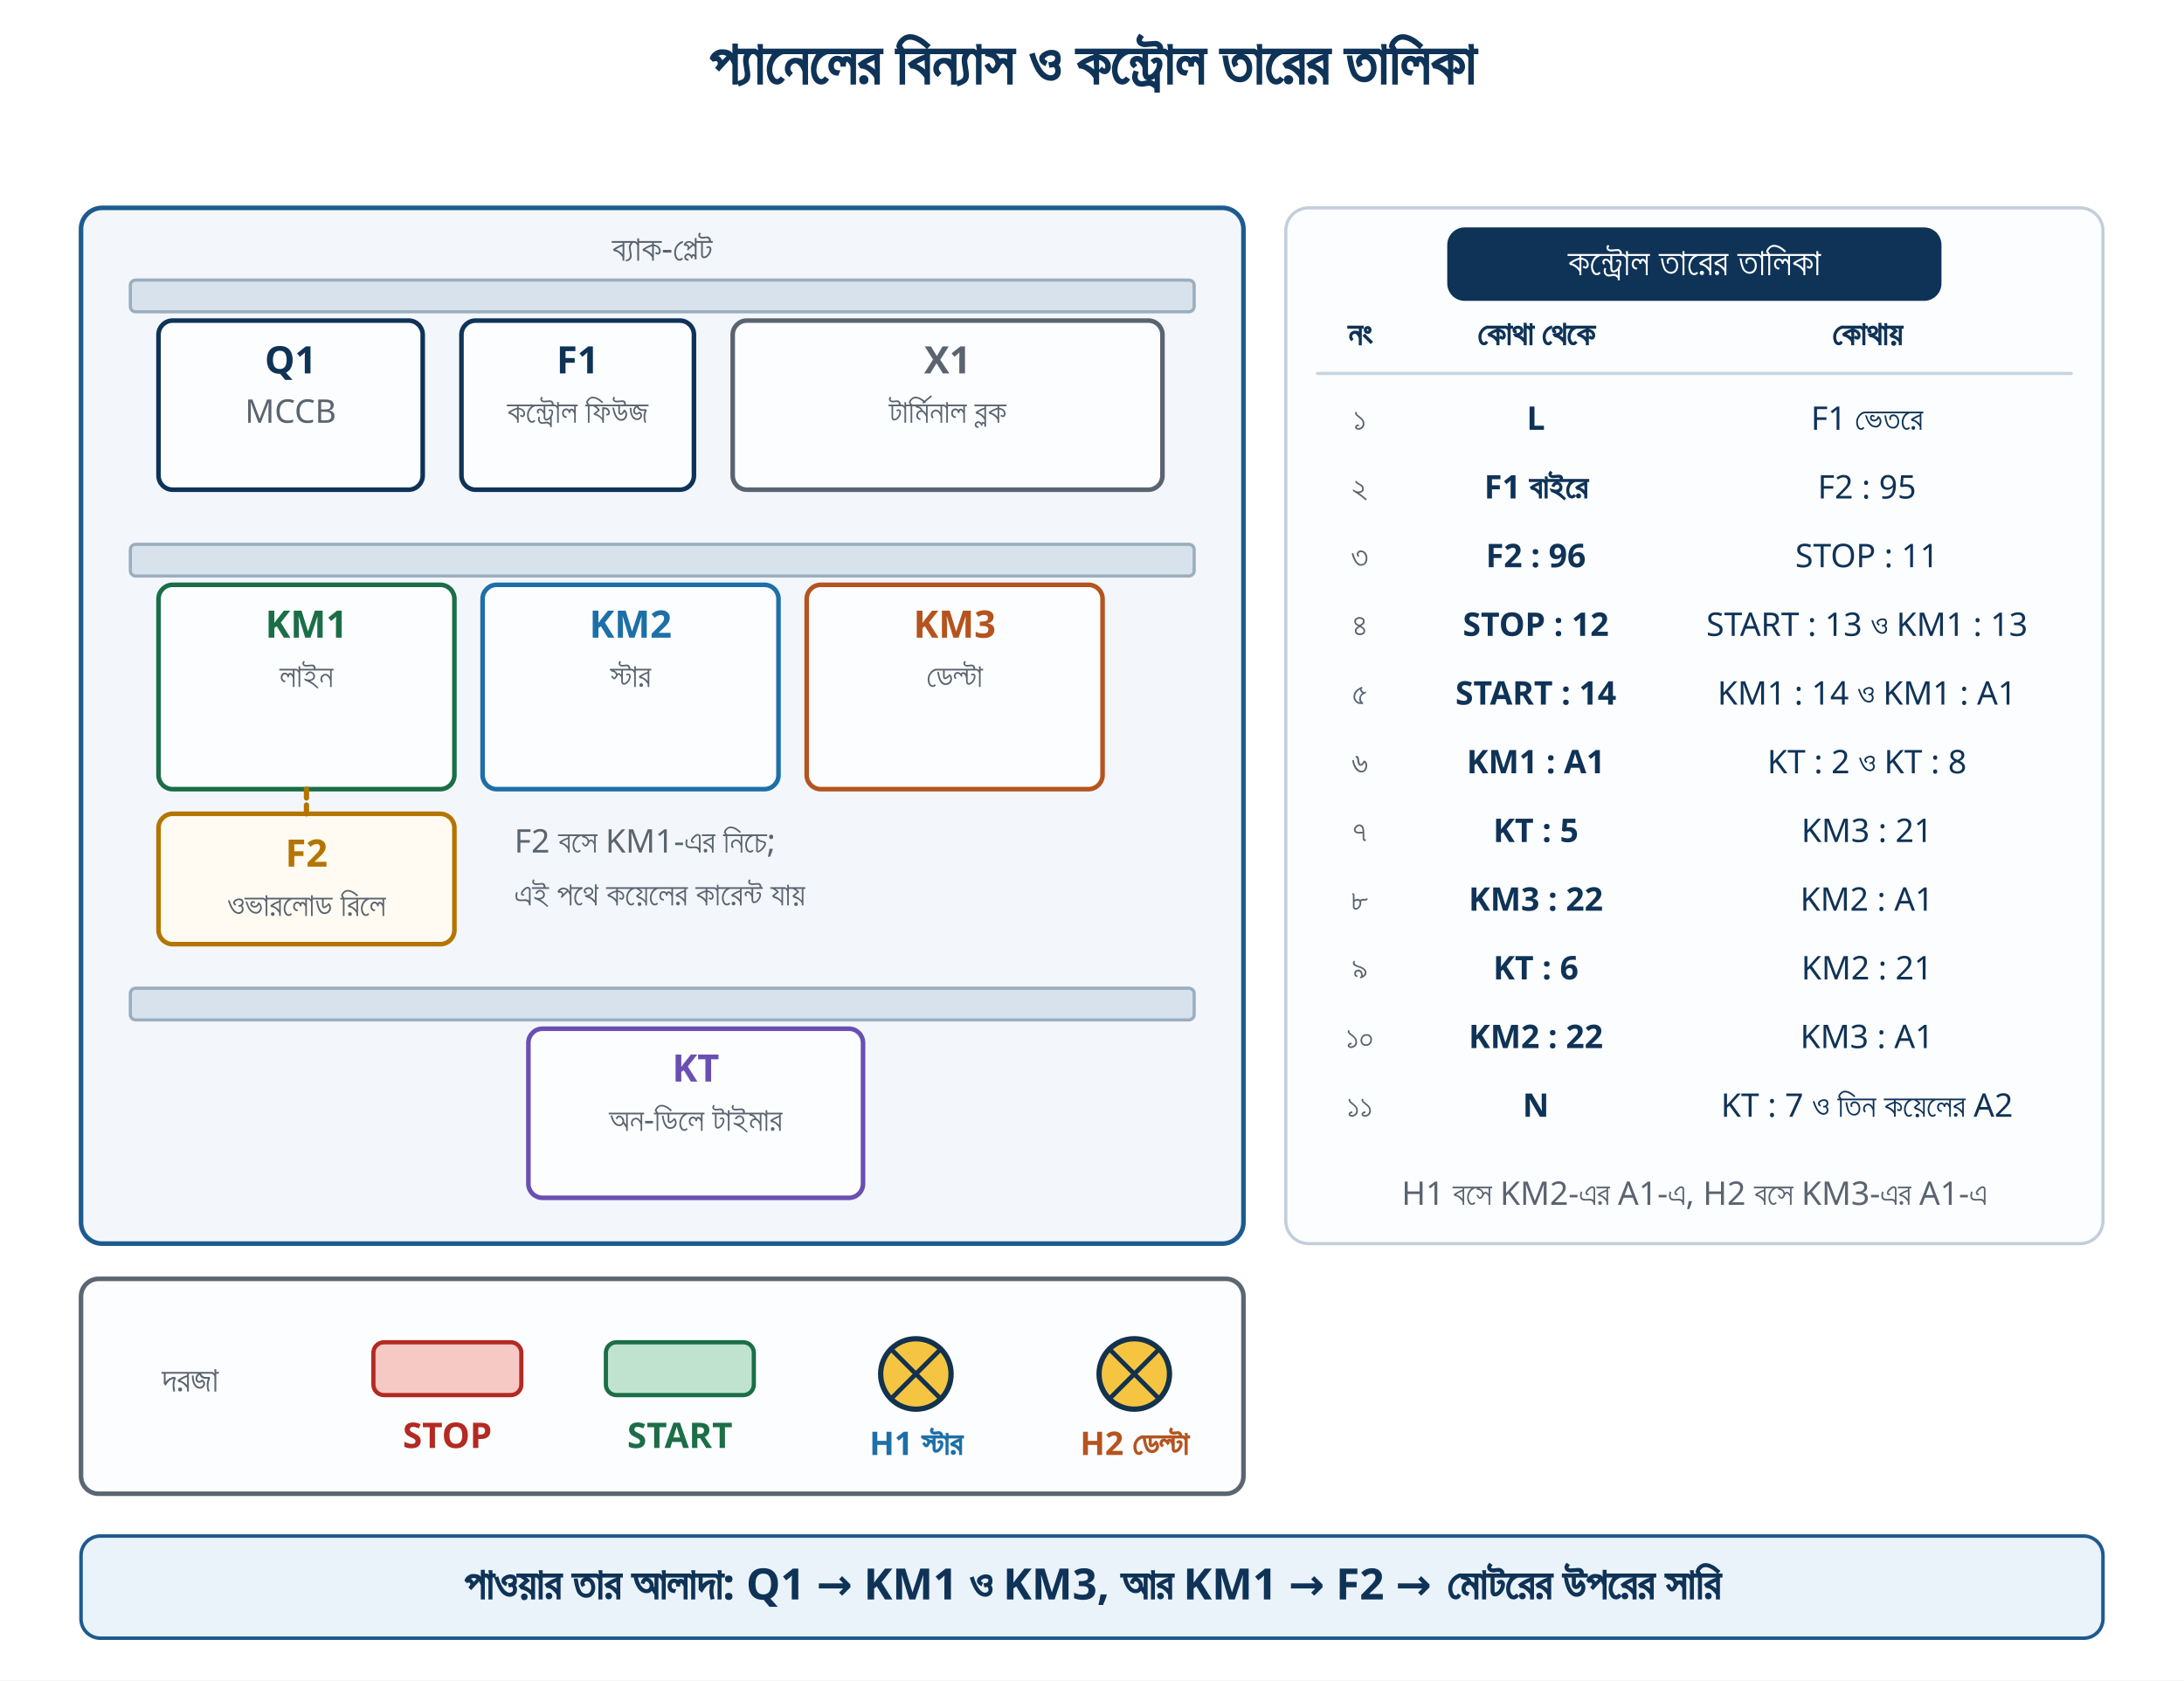
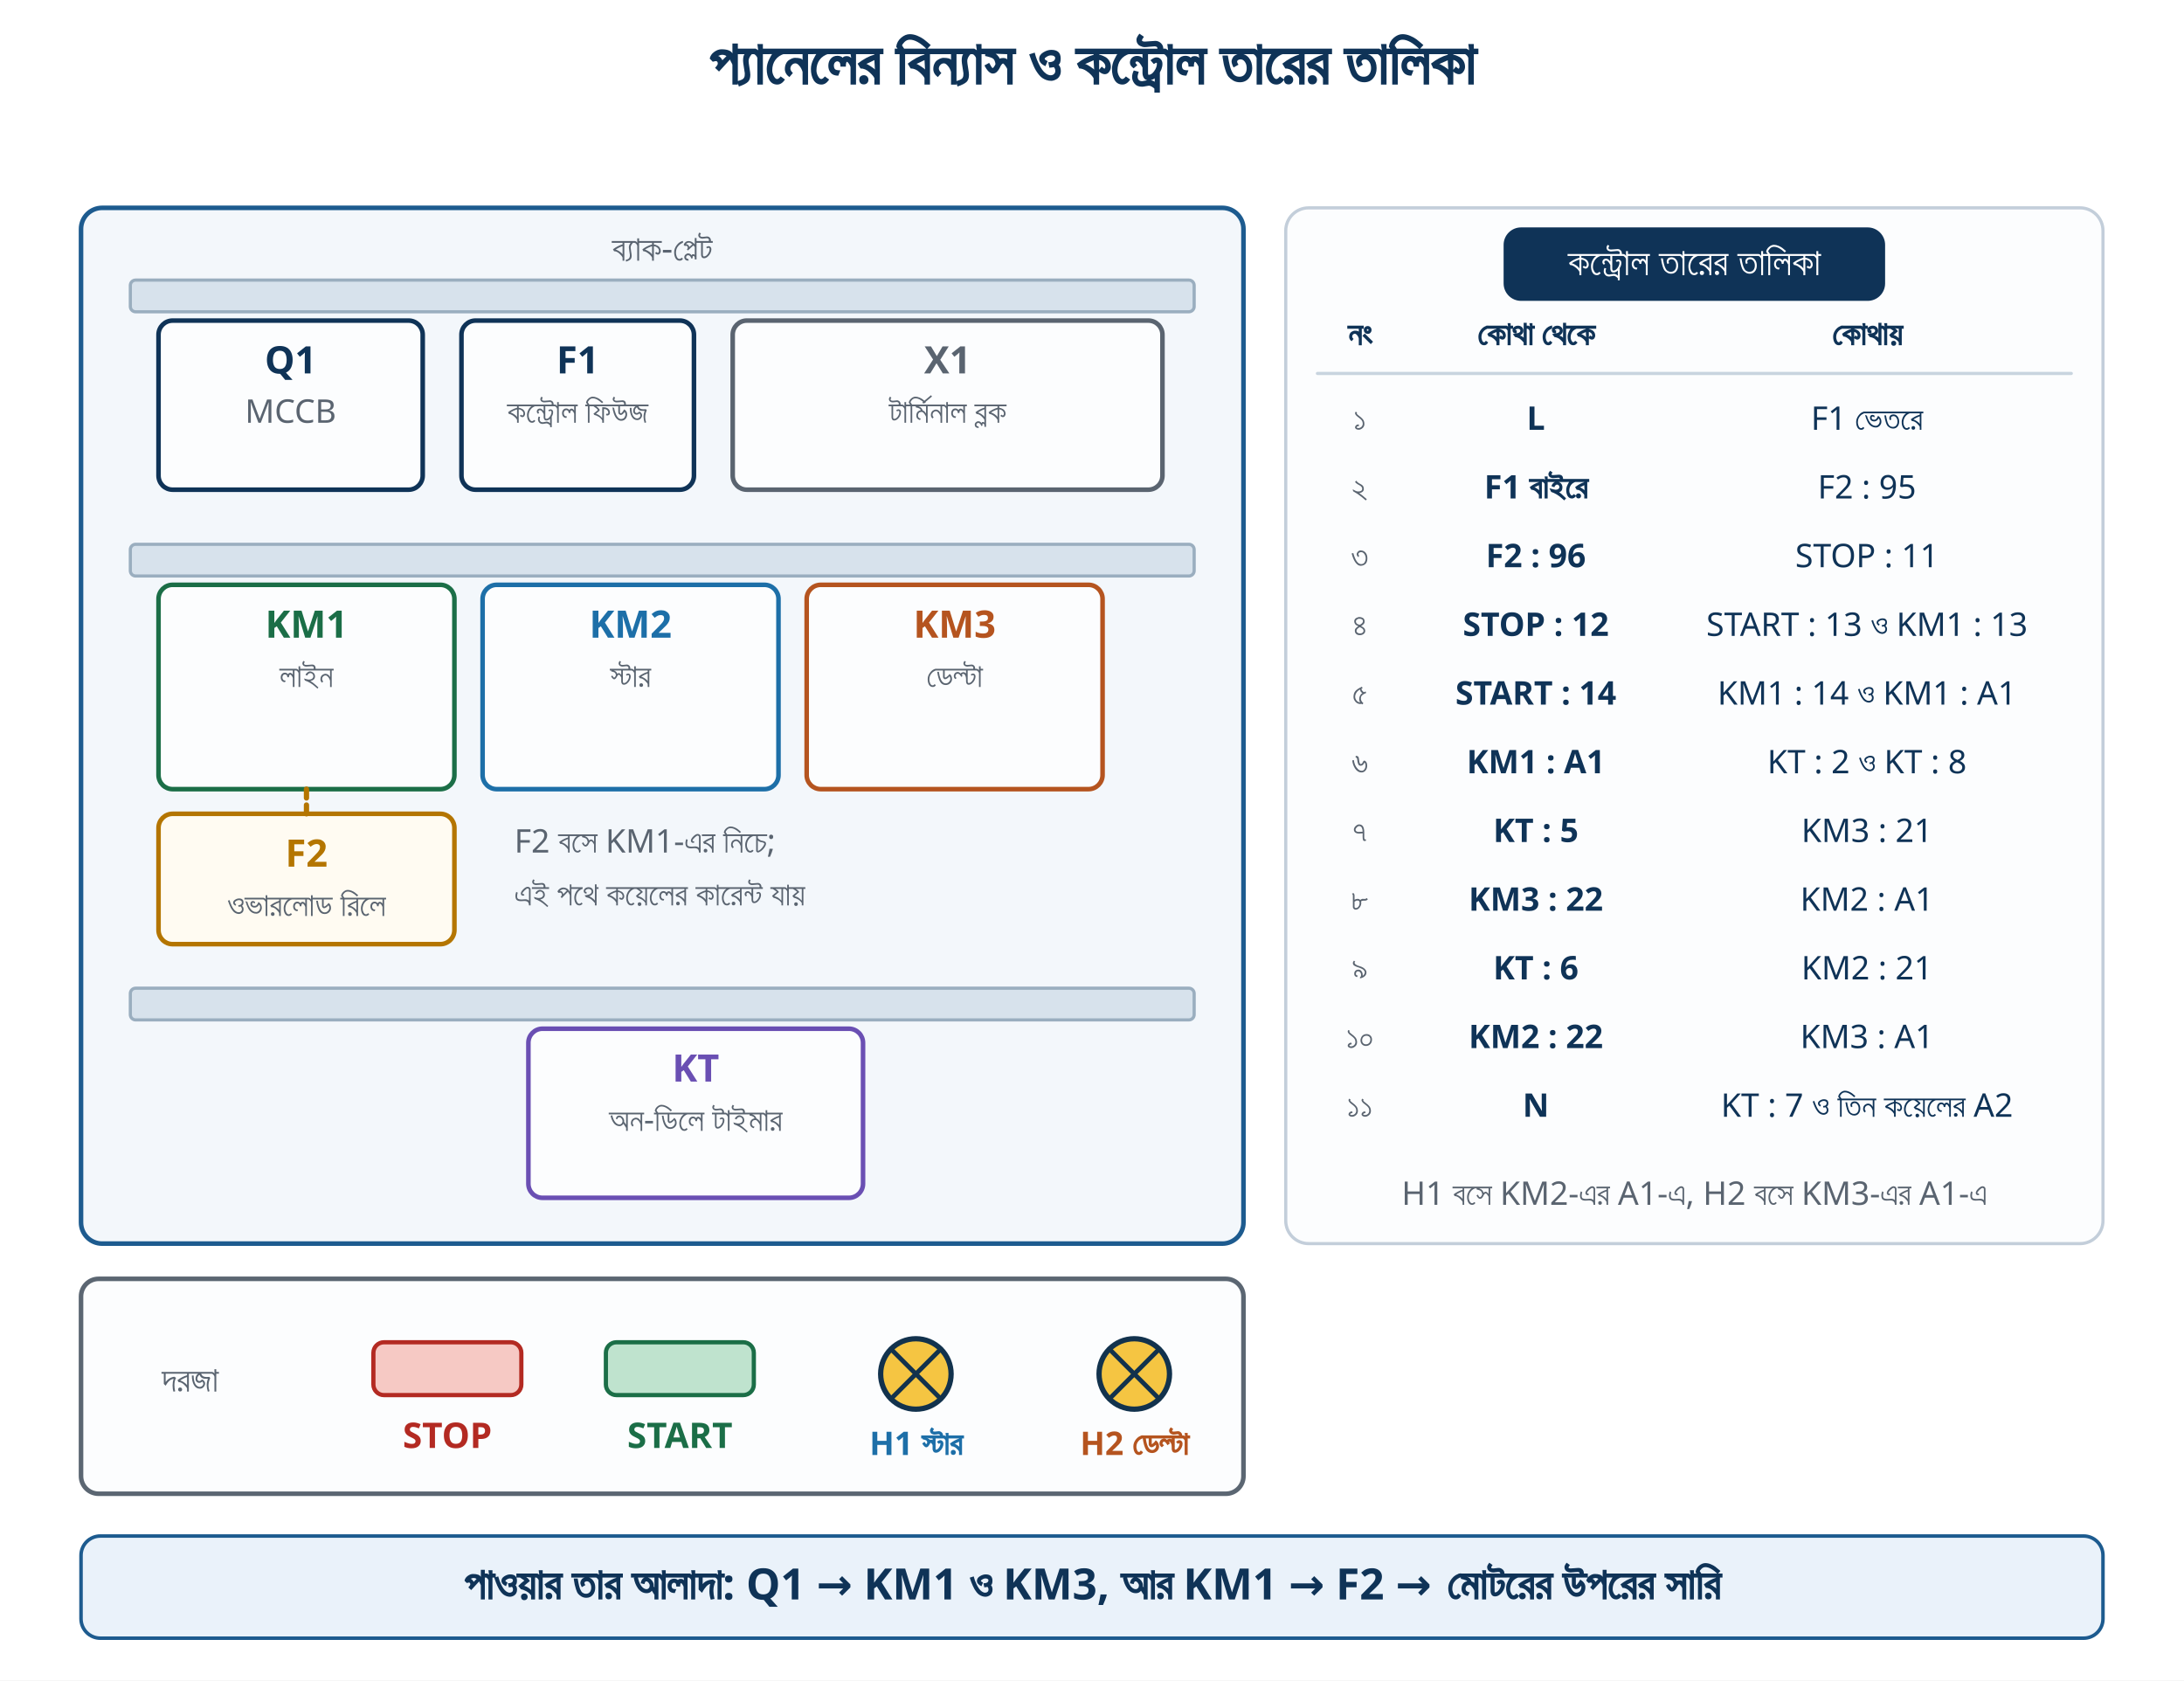
<svg xmlns="http://www.w3.org/2000/svg" width="1240" height="954" viewBox="0 0 1240 954">
  <rect width="1240" height="954" fill="#FFFFFF" />
  <text x="620.0" y="48.0" font-family="Kalpurush" font-size="34" font-weight="700" fill="#0F3357" text-anchor="middle">প্যানেলের বিন্যাস ও কন্ট্রোল তারের তালিকা</text>
  <rect x="46.0" y="118.0" width="660.0" height="588.0" rx="12" fill="#F3F7FB" stroke="#1D5B8F" stroke-width="2.6" />
  <text x="376.0" y="148.0" font-family="Kalpurush" font-size="20" font-weight="400" fill="#5A6470" text-anchor="middle">ব্যাক-প্লেট</text>
  <rect x="74.0" y="159.0" width="604.0" height="18.0" rx="3" fill="#D7E2EC" stroke="#9AAEBF" stroke-width="1.8" />
  <rect x="74.0" y="309.0" width="604.0" height="18.0" rx="3" fill="#D7E2EC" stroke="#9AAEBF" stroke-width="1.8" />
  <rect x="74.0" y="561.0" width="604.0" height="18.0" rx="3" fill="#D7E2EC" stroke="#9AAEBF" stroke-width="1.8" />
  <rect x="90.0" y="182.0" width="150.0" height="96.0" rx="8" fill="#FCFDFE" stroke="#0F3357" stroke-width="2.6" />
  <text x="165.0" y="212.0" font-family="Kalpurush" font-size="21.5" font-weight="700" fill="#0F3357" text-anchor="middle">Q1</text>
  <text x="165.0" y="240.0" font-family="Kalpurush" font-size="18.5" font-weight="400" fill="#5A6470" text-anchor="middle">MCCB</text>
  <rect x="262.0" y="182.0" width="132.0" height="96.0" rx="8" fill="#FCFDFE" stroke="#0F3357" stroke-width="2.6" />
  <text x="328.0" y="212.0" font-family="Kalpurush" font-size="21.5" font-weight="700" fill="#0F3357" text-anchor="middle">F1</text>
  <text x="328.0" y="240.0" font-family="Kalpurush" font-size="18.5" font-weight="400" fill="#5A6470" text-anchor="middle">কন্ট্রোল ফিউজ</text>
  <rect x="416.0" y="182.0" width="244.0" height="96.0" rx="8" fill="#FCFDFE" stroke="#5A6470" stroke-width="2.6" />
  <text x="538.0" y="212.0" font-family="Kalpurush" font-size="21.5" font-weight="700" fill="#5A6470" text-anchor="middle">X1</text>
  <text x="538.0" y="240.0" font-family="Kalpurush" font-size="18.5" font-weight="400" fill="#5A6470" text-anchor="middle">টার্মিনাল ব্লক</text>
  <rect x="90.0" y="332.0" width="168.0" height="116.0" rx="8" fill="#FCFDFE" stroke="#1B6E47" stroke-width="2.6" />
  <text x="174.0" y="362.0" font-family="Kalpurush" font-size="21.5" font-weight="700" fill="#1B6E47" text-anchor="middle">KM1</text>
  <text x="174.0" y="390.0" font-family="Kalpurush" font-size="18.5" font-weight="400" fill="#5A6470" text-anchor="middle">লাইন</text>
  <rect x="274.0" y="332.0" width="168.0" height="116.0" rx="8" fill="#FCFDFE" stroke="#1D6FA8" stroke-width="2.6" />
  <text x="358.0" y="362.0" font-family="Kalpurush" font-size="21.5" font-weight="700" fill="#1D6FA8" text-anchor="middle">KM2</text>
  <text x="358.0" y="390.0" font-family="Kalpurush" font-size="18.5" font-weight="400" fill="#5A6470" text-anchor="middle">স্টার</text>
  <rect x="458.0" y="332.0" width="168.0" height="116.0" rx="8" fill="#FCFDFE" stroke="#B5541F" stroke-width="2.6" />
  <text x="542.0" y="362.0" font-family="Kalpurush" font-size="21.5" font-weight="700" fill="#B5541F" text-anchor="middle">KM3</text>
  <text x="542.0" y="390.0" font-family="Kalpurush" font-size="18.5" font-weight="400" fill="#5A6470" text-anchor="middle">ডেল্টা</text>
  <rect x="90.0" y="462.0" width="168.0" height="74.0" rx="8" fill="#FFFBF2" stroke="#B47500" stroke-width="2.6" />
  <text x="174.0" y="492.0" font-family="Kalpurush" font-size="21.5" font-weight="700" fill="#B47500" text-anchor="middle">F2</text>
  <text x="174.0" y="520.0" font-family="Kalpurush" font-size="18.5" font-weight="400" fill="#5A6470" text-anchor="middle">ওভারলোড রিলে</text>
  <path d="M 174 448 L 174 462" fill="none" stroke="#B47500" stroke-width="3" stroke-linecap="round" stroke-linejoin="round" stroke-dasharray="5 4" />
  <text x="292.0" y="484.0" font-family="Kalpurush" font-size="18.5" font-weight="400" fill="#5A6470" text-anchor="start">F2 বসে KM1-এর নিচে;</text>
  <text x="292.0" y="514.0" font-family="Kalpurush" font-size="18.5" font-weight="400" fill="#5A6470" text-anchor="start">এই পথে কয়েলের কারেন্ট যায়</text>
  <rect x="300.0" y="584.0" width="190.0" height="96.0" rx="8" fill="#FCFDFE" stroke="#6A4FB3" stroke-width="2.6" />
  <text x="395.0" y="614.0" font-family="Kalpurush" font-size="21.5" font-weight="700" fill="#6A4FB3" text-anchor="middle">KT</text>
  <text x="395.0" y="642.0" font-family="Kalpurush" font-size="18.5" font-weight="400" fill="#5A6470" text-anchor="middle">অন-ডিলে টাইমার</text>
  <rect x="46.0" y="726.0" width="660.0" height="122.0" rx="10" fill="#FCFDFE" stroke="#5B6672" stroke-width="2.6" />
  <text x="108.0" y="790.0" font-family="Kalpurush" font-size="20" font-weight="400" fill="#5A6470" text-anchor="middle">দরজা</text>
  <rect x="212.0" y="762.0" width="84.0" height="30.0" rx="6" fill="#F6C9C4" stroke="#B32A22" stroke-width="2.4" />
  <text x="254.0" y="822.0" font-family="Kalpurush" font-size="20" font-weight="700" fill="#B32A22" text-anchor="middle">STOP</text>
  <rect x="344.0" y="762.0" width="84.0" height="30.0" rx="6" fill="#BFE3CE" stroke="#1B6E47" stroke-width="2.4" />
  <text x="386.0" y="822.0" font-family="Kalpurush" font-size="20" font-weight="700" fill="#1B6E47" text-anchor="middle">START</text>
  <circle cx="520.0" cy="780.0" r="20.0" fill="#F5C542" stroke="#12324D" stroke-width="3" />
  <path d="M 505.86 765.86 L 534.14 794.14" fill="none" stroke="#12324D" stroke-width="2.6" stroke-linecap="round" stroke-linejoin="round" />
  <path d="M 505.86 794.14 L 534.14 765.86" fill="none" stroke="#12324D" stroke-width="2.6" stroke-linecap="round" stroke-linejoin="round" />
  <text x="520.0" y="826.0" font-family="Kalpurush" font-size="18.5" font-weight="700" fill="#1D6FA8" text-anchor="middle">H1 স্টার</text>
  <circle cx="644.0" cy="780.0" r="20.0" fill="#F5C542" stroke="#12324D" stroke-width="3" />
  <path d="M 629.86 765.86 L 658.14 794.14" fill="none" stroke="#12324D" stroke-width="2.6" stroke-linecap="round" stroke-linejoin="round" />
  <path d="M 629.86 794.14 L 658.14 765.86" fill="none" stroke="#12324D" stroke-width="2.6" stroke-linecap="round" stroke-linejoin="round" />
  <text x="644.0" y="826.0" font-family="Kalpurush" font-size="18.5" font-weight="700" fill="#B5541F" text-anchor="middle">H2 ডেল্টা</text>
  <rect x="730.0" y="118.0" width="464.0" height="588.0" rx="13" fill="#FCFDFE" stroke="#C3CEDA" stroke-width="1.8" />
-   <rect x="822.6" y="130.0" width="278.8" height="39.9" rx="9" fill="#0F3357" stroke="#0F3357" stroke-width="1.8" />
+   <rect x="854.6" y="130.0" width="214.8" height="39.9" rx="9" fill="#0F3357" stroke="#0F3357" stroke-width="1.8" />
  <text x="962.0" y="156.2" font-family="Kalpurush" font-size="21.5" font-weight="600" fill="#FFFFFF" text-anchor="middle">কন্ট্রোল তারের তালিকা</text>
  <text x="772.0" y="196.0" font-family="Kalpurush" font-size="18.5" font-weight="700" fill="#0F3357" text-anchor="middle">নং</text>
  <text x="872.0" y="196.0" font-family="Kalpurush" font-size="18.5" font-weight="700" fill="#0F3357" text-anchor="middle">কোথা থেকে</text>
  <text x="1060.0" y="196.0" font-family="Kalpurush" font-size="18.5" font-weight="700" fill="#0F3357" text-anchor="middle">কোথায়</text>
  <path d="M 748 212 L 1176 212" fill="none" stroke="#C8D4DF" stroke-width="1.8" stroke-linecap="round" stroke-linejoin="round" />
  <text x="772.0" y="244.0" font-family="Kalpurush" font-size="18.5" font-weight="400" fill="#5A6470" text-anchor="middle">১</text>
  <text x="872.0" y="244.0" font-family="Kalpurush" font-size="18.5" font-weight="700" fill="#0F3357" text-anchor="middle">L</text>
  <text x="1060.0" y="244.0" font-family="Kalpurush" font-size="18.5" font-weight="400" fill="#0F3357" text-anchor="middle">F1 ভেতরে</text>
  <text x="772.0" y="283.0" font-family="Kalpurush" font-size="18.5" font-weight="400" fill="#5A6470" text-anchor="middle">২</text>
  <text x="872.0" y="283.0" font-family="Kalpurush" font-size="18.5" font-weight="700" fill="#0F3357" text-anchor="middle">F1 বাইরে</text>
  <text x="1060.0" y="283.0" font-family="Kalpurush" font-size="18.5" font-weight="400" fill="#0F3357" text-anchor="middle">F2 : 95</text>
  <text x="772.0" y="322.0" font-family="Kalpurush" font-size="18.5" font-weight="400" fill="#5A6470" text-anchor="middle">৩</text>
  <text x="872.0" y="322.0" font-family="Kalpurush" font-size="18.5" font-weight="700" fill="#0F3357" text-anchor="middle">F2 : 96</text>
  <text x="1060.0" y="322.0" font-family="Kalpurush" font-size="18.5" font-weight="400" fill="#0F3357" text-anchor="middle">STOP : 11</text>
  <text x="772.0" y="361.0" font-family="Kalpurush" font-size="18.5" font-weight="400" fill="#5A6470" text-anchor="middle">৪</text>
  <text x="872.0" y="361.0" font-family="Kalpurush" font-size="18.5" font-weight="700" fill="#0F3357" text-anchor="middle">STOP : 12</text>
  <text x="1060.0" y="361.0" font-family="Kalpurush" font-size="18.5" font-weight="400" fill="#0F3357" text-anchor="middle">START : 13  ও  KM1 : 13</text>
  <text x="772.0" y="400.0" font-family="Kalpurush" font-size="18.5" font-weight="400" fill="#5A6470" text-anchor="middle">৫</text>
  <text x="872.0" y="400.0" font-family="Kalpurush" font-size="18.5" font-weight="700" fill="#0F3357" text-anchor="middle">START : 14</text>
  <text x="1060.0" y="400.0" font-family="Kalpurush" font-size="18.5" font-weight="400" fill="#0F3357" text-anchor="middle">KM1 : 14  ও  KM1 : A1</text>
  <text x="772.0" y="439.0" font-family="Kalpurush" font-size="18.5" font-weight="400" fill="#5A6470" text-anchor="middle">৬</text>
  <text x="872.0" y="439.0" font-family="Kalpurush" font-size="18.5" font-weight="700" fill="#0F3357" text-anchor="middle">KM1 : A1</text>
  <text x="1060.0" y="439.0" font-family="Kalpurush" font-size="18.5" font-weight="400" fill="#0F3357" text-anchor="middle">KT : 2  ও  KT : 8</text>
  <text x="772.0" y="478.0" font-family="Kalpurush" font-size="18.5" font-weight="400" fill="#5A6470" text-anchor="middle">৭</text>
  <text x="872.0" y="478.0" font-family="Kalpurush" font-size="18.5" font-weight="700" fill="#0F3357" text-anchor="middle">KT : 5</text>
  <text x="1060.0" y="478.0" font-family="Kalpurush" font-size="18.5" font-weight="400" fill="#0F3357" text-anchor="middle">KM3 : 21</text>
  <text x="772.0" y="517.0" font-family="Kalpurush" font-size="18.5" font-weight="400" fill="#5A6470" text-anchor="middle">৮</text>
  <text x="872.0" y="517.0" font-family="Kalpurush" font-size="18.5" font-weight="700" fill="#0F3357" text-anchor="middle">KM3 : 22</text>
  <text x="1060.0" y="517.0" font-family="Kalpurush" font-size="18.5" font-weight="400" fill="#0F3357" text-anchor="middle">KM2 : A1</text>
  <text x="772.0" y="556.0" font-family="Kalpurush" font-size="18.5" font-weight="400" fill="#5A6470" text-anchor="middle">৯</text>
  <text x="872.0" y="556.0" font-family="Kalpurush" font-size="18.5" font-weight="700" fill="#0F3357" text-anchor="middle">KT : 6</text>
  <text x="1060.0" y="556.0" font-family="Kalpurush" font-size="18.5" font-weight="400" fill="#0F3357" text-anchor="middle">KM2 : 21</text>
  <text x="772.0" y="595.0" font-family="Kalpurush" font-size="18.5" font-weight="400" fill="#5A6470" text-anchor="middle">১০</text>
  <text x="872.0" y="595.0" font-family="Kalpurush" font-size="18.5" font-weight="700" fill="#0F3357" text-anchor="middle">KM2 : 22</text>
  <text x="1060.0" y="595.0" font-family="Kalpurush" font-size="18.5" font-weight="400" fill="#0F3357" text-anchor="middle">KM3 : A1</text>
  <text x="772.0" y="634.0" font-family="Kalpurush" font-size="18.5" font-weight="400" fill="#5A6470" text-anchor="middle">১১</text>
  <text x="872.0" y="634.0" font-family="Kalpurush" font-size="18.5" font-weight="700" fill="#0F3357" text-anchor="middle">N</text>
  <text x="1060.0" y="634.0" font-family="Kalpurush" font-size="18.5" font-weight="400" fill="#0F3357" text-anchor="middle">KT : 7  ও  তিন কয়েলের A2</text>
  <text x="962.0" y="684.0" font-family="Kalpurush" font-size="18.5" font-weight="400" fill="#5A6470" text-anchor="middle">H1 বসে KM2-এর A1-এ, H2 বসে KM3-এর A1-এ</text>
  <rect x="46.0" y="872.0" width="1148.0" height="58.0" rx="11" fill="#EAF2FA" stroke="#1D5B8F" stroke-width="2" />
  <text x="620.0" y="908.0" font-family="Kalpurush" font-size="24.5" font-weight="700" fill="#0F3357" text-anchor="middle">পাওয়ার তার আলাদা: Q1 → KM1 ও KM3, আর KM1 → F2 → মোটরের উপরের সারি</text>
</svg>
